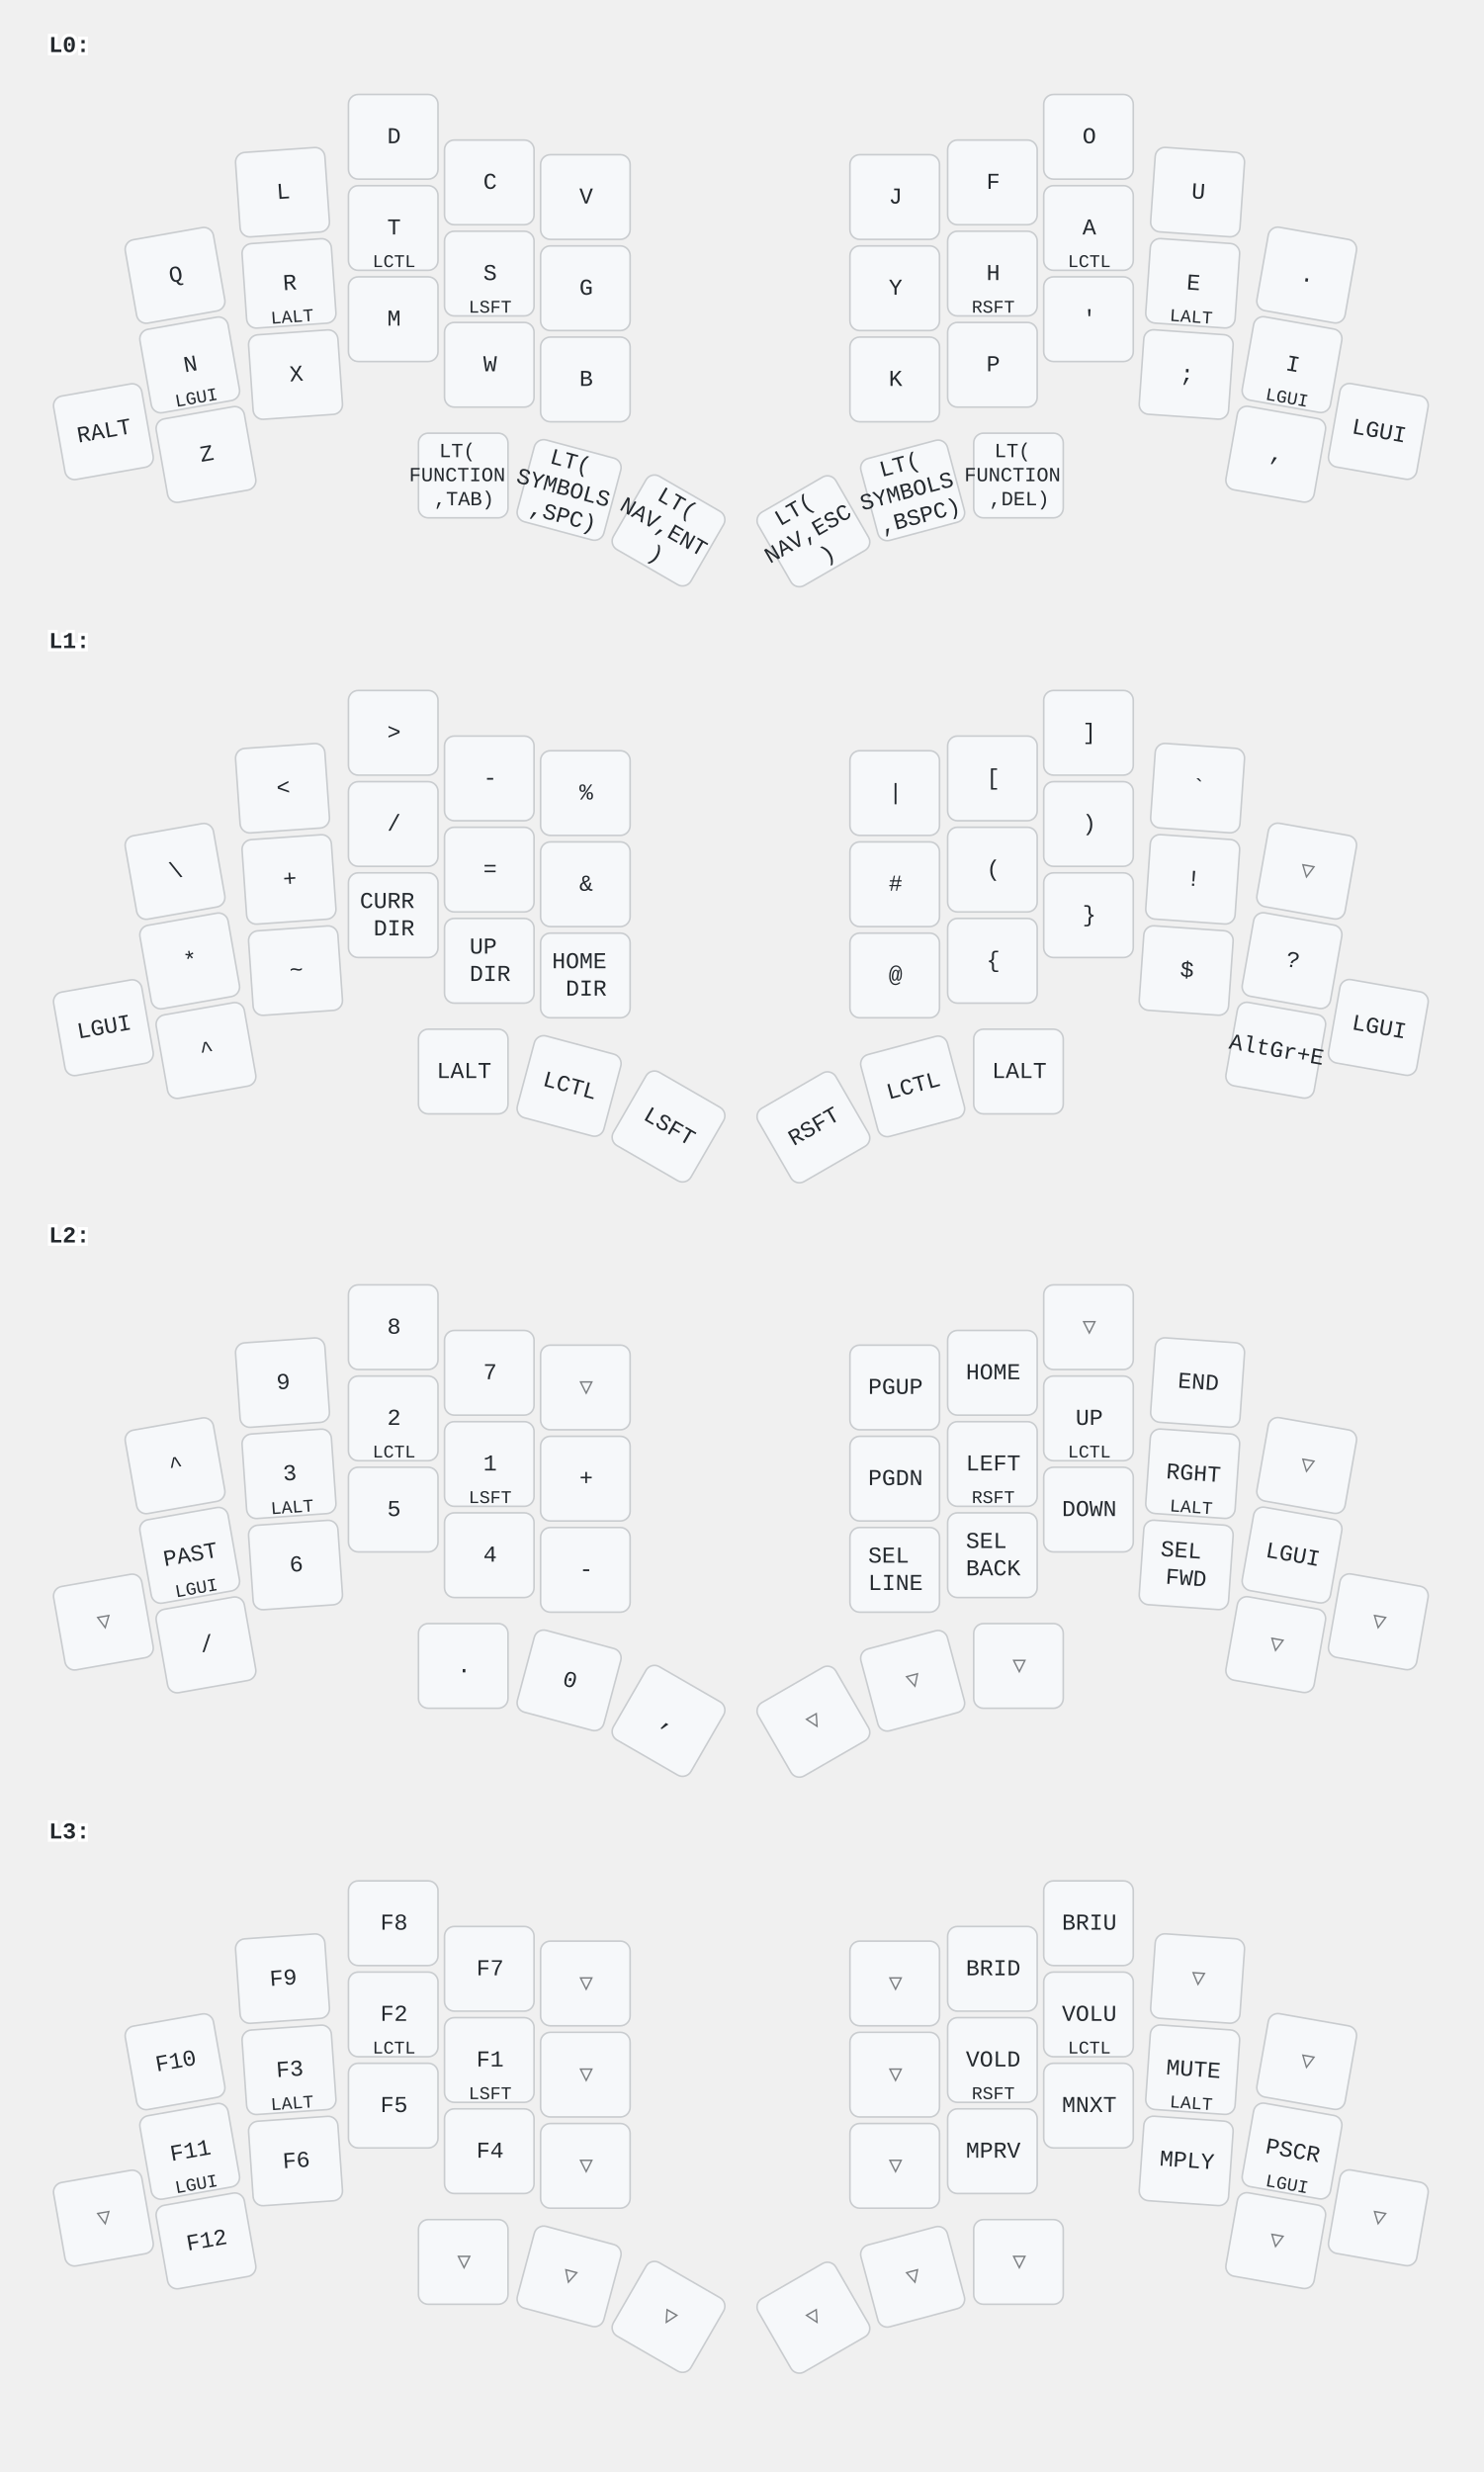
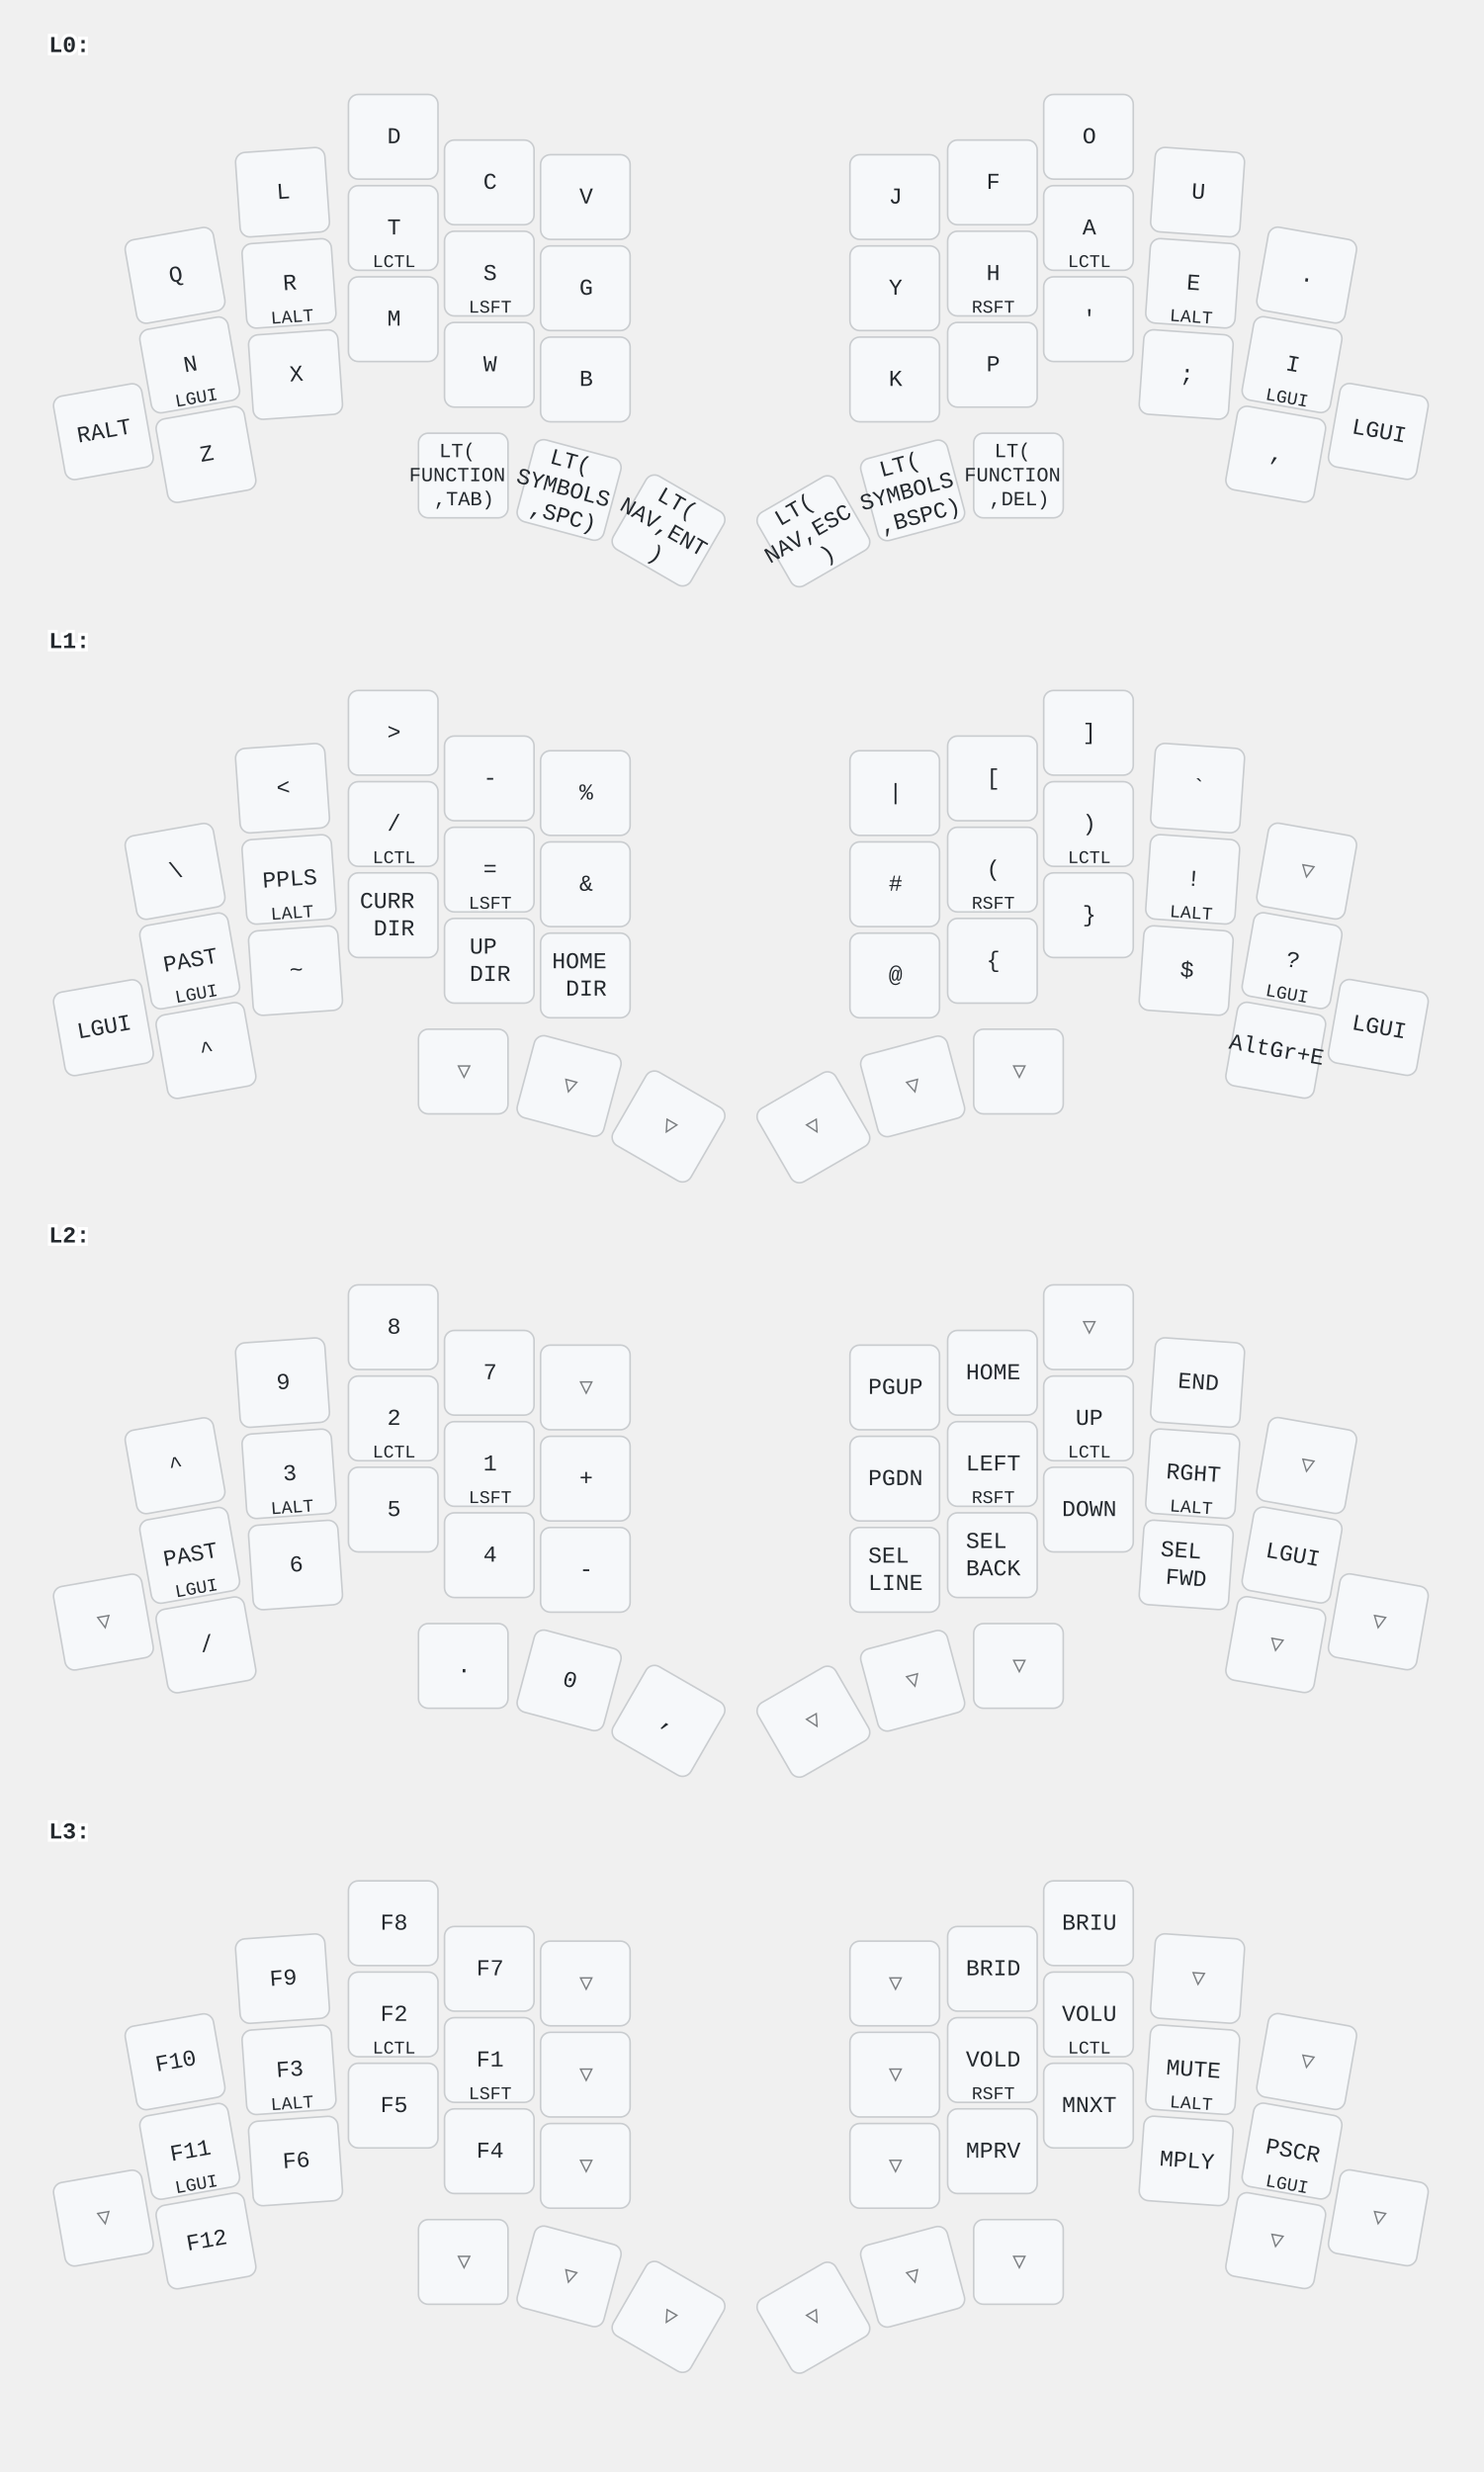
<svg xmlns="http://www.w3.org/2000/svg" width="911" height="1518" viewBox="0 0 911 1518" class="keymap">
  <style>/* inherit to force styles through use tags */
svg path {
    fill: inherit;
}

/* font and background color specifications */
svg.keymap {
    font-family: SFMono-Regular,Consolas,Liberation Mono,Menlo,monospace;
    font-size: 14px;
    font-kerning: normal;
    text-rendering: optimizeLegibility;
    fill: #24292e;
}

/* default key styling */
rect.key {
    fill: #f6f8fa;
}

rect.key, rect.combo {
    stroke: #c9cccf;
    stroke-width: 1;
}

/* default key side styling, only used is draw_key_sides is set */
rect.side {
    filter: brightness(90%);
}

/* color accent for combo boxes */
rect.combo, rect.combo-separate {
    fill: #cdf;
}

/* color accent for held keys */
rect.held, rect.combo.held {
    fill: #fdd;
}

/* color accent for ghost (optional) keys */
rect.ghost, rect.combo.ghost {
    stroke-dasharray: 4, 4;
    stroke-width: 2;
}

text {
    text-anchor: middle;
    dominant-baseline: middle;
}

/* styling for layer labels */
text.label {
    font-weight: bold;
    text-anchor: start;
    stroke: white;
    stroke-width: 4;
    paint-order: stroke;
}

/* styling for optional footer */
text.footer {
    text-anchor: end;
    dominant-baseline: auto;
    stroke: white;
    stroke-width: 4;
    paint-order: stroke;
}

/* styling for combo tap, and key non-tap label text */
text.combo, text.hold, text.shifted, text.left, text.right {
    font-size: 11px;
}

text.hold {
    text-anchor: middle;
    dominant-baseline: auto;
}

text.shifted {
    text-anchor: middle;
    dominant-baseline: hanging;
}

text.left {
    text-anchor: start;
}

text.right {
    text-anchor: end;
}

text.layer-activator {
    text-decoration: underline;
}

/* styling for hold/shifted label text in combo box */
text.combo.hold, text.combo.shifted, text.combo.left, text.combo.right {
    font-size: 8px;
}

/* lighter symbol for transparent keys */
text.trans {
    fill: #7b7e81;
}

/* styling for combo dendrons */
path.combo {
    stroke-width: 1;
    stroke: gray;
    fill: none;
}

/* Start Tabler Icons Cleanup */
/* cannot use height/width with glyphs */
.icon-tabler &gt; path {
    fill: inherit;
    stroke: inherit;
    stroke-width: 2;
}
/* hide tabler's default box */
.icon-tabler &gt; path[stroke="none"][fill="none"] {
    visibility: hidden;
}
/* End Tabler Icons Cleanup */
</style>
  <g transform="translate(30, 0)" class="layer-L0">
    <text x="0" y="28" class="label" id="L0">L0:</text>
    <g transform="translate(0, 56)">
      <g transform="translate(78, 113) rotate(-10.0)" class="key keypos-0">
        <rect rx="6" ry="6" x="-28" y="-26" width="55" height="52" class="key" />
        <text x="0" y="0" class="key tap">Q</text>
      </g>
      <g transform="translate(144, 62) rotate(-4.0)" class="key keypos-1">
        <rect rx="6" ry="6" x="-28" y="-26" width="55" height="52" class="key" />
        <text x="0" y="0" class="key tap">L</text>
      </g>
      <g transform="translate(212, 28)" class="key keypos-2">
        <rect rx="6" ry="6" x="-28" y="-26" width="55" height="52" class="key" />
        <text x="0" y="0" class="key tap">D</text>
      </g>
      <g transform="translate(271, 56)" class="key keypos-3">
        <rect rx="6" ry="6" x="-28" y="-26" width="55" height="52" class="key" />
        <text x="0" y="0" class="key tap">C</text>
      </g>
      <g transform="translate(330, 65)" class="key keypos-4">
        <rect rx="6" ry="6" x="-28" y="-26" width="55" height="52" class="key" />
        <text x="0" y="0" class="key tap">V</text>
      </g>
      <g transform="translate(520, 65)" class="key keypos-5">
        <rect rx="6" ry="6" x="-28" y="-26" width="55" height="52" class="key" />
        <text x="0" y="0" class="key tap">J</text>
      </g>
      <g transform="translate(580, 56)" class="key keypos-6">
        <rect rx="6" ry="6" x="-28" y="-26" width="55" height="52" class="key" />
        <text x="0" y="0" class="key tap">F</text>
      </g>
      <g transform="translate(639, 28)" class="key keypos-7">
        <rect rx="6" ry="6" x="-28" y="-26" width="55" height="52" class="key" />
        <text x="0" y="0" class="key tap">O</text>
      </g>
      <g transform="translate(706, 62) rotate(4.0)" class="key keypos-8">
        <rect rx="6" ry="6" x="-28" y="-26" width="55" height="52" class="key" />
        <text x="0" y="0" class="key tap">U</text>
      </g>
      <g transform="translate(773, 113) rotate(10.0)" class="key keypos-9">
        <rect rx="6" ry="6" x="-28" y="-26" width="55" height="52" class="key" />
        <text x="0" y="0" class="key tap">.</text>
      </g>
      <g transform="translate(87, 168) rotate(-10.0)" class="key keypos-10">
        <rect rx="6" ry="6" x="-28" y="-26" width="55" height="52" class="key" />
        <text x="0" y="0" class="key tap">N</text>
        <text x="0" y="24" class="key hold">LGUI</text>
      </g>
      <g transform="translate(148, 118) rotate(-4.0)" class="key keypos-11">
        <rect rx="6" ry="6" x="-28" y="-26" width="55" height="52" class="key" />
        <text x="0" y="0" class="key tap">R</text>
        <text x="0" y="24" class="key hold">LALT</text>
      </g>
      <g transform="translate(212, 84)" class="key keypos-12">
        <rect rx="6" ry="6" x="-28" y="-26" width="55" height="52" class="key" />
        <text x="0" y="0" class="key tap">T</text>
        <text x="0" y="24" class="key hold">LCTL</text>
      </g>
      <g transform="translate(271, 112)" class="key keypos-13">
        <rect rx="6" ry="6" x="-28" y="-26" width="55" height="52" class="key" />
        <text x="0" y="0" class="key tap">S</text>
        <text x="0" y="24" class="key hold">LSFT</text>
      </g>
      <g transform="translate(330, 121)" class="key keypos-14">
        <rect rx="6" ry="6" x="-28" y="-26" width="55" height="52" class="key" />
        <text x="0" y="0" class="key tap">G</text>
      </g>
      <g transform="translate(520, 121)" class="key keypos-15">
        <rect rx="6" ry="6" x="-28" y="-26" width="55" height="52" class="key" />
        <text x="0" y="0" class="key tap">Y</text>
      </g>
      <g transform="translate(580, 112)" class="key keypos-16">
        <rect rx="6" ry="6" x="-28" y="-26" width="55" height="52" class="key" />
        <text x="0" y="0" class="key tap">H</text>
        <text x="0" y="24" class="key hold">RSFT</text>
      </g>
      <g transform="translate(639, 84)" class="key keypos-17">
        <rect rx="6" ry="6" x="-28" y="-26" width="55" height="52" class="key" />
        <text x="0" y="0" class="key tap">A</text>
        <text x="0" y="24" class="key hold">LCTL</text>
      </g>
      <g transform="translate(703, 118) rotate(4.0)" class="key keypos-18">
        <rect rx="6" ry="6" x="-28" y="-26" width="55" height="52" class="key" />
        <text x="0" y="0" class="key tap">E</text>
        <text x="0" y="24" class="key hold">LALT</text>
      </g>
      <g transform="translate(764, 168) rotate(10.0)" class="key keypos-19">
        <rect rx="6" ry="6" x="-28" y="-26" width="55" height="52" class="key" />
        <text x="0" y="0" class="key tap">I</text>
        <text x="0" y="24" class="key hold">LGUI</text>
      </g>
      <g transform="translate(34, 209) rotate(-10.0)" class="key keypos-20">
        <rect rx="6" ry="6" x="-28" y="-26" width="55" height="52" class="key" />
        <text x="0" y="0" class="key tap">RALT</text>
      </g>
      <g transform="translate(97, 223) rotate(-10.0)" class="key keypos-21">
        <rect rx="6" ry="6" x="-28" y="-26" width="55" height="52" class="key" />
        <text x="0" y="0" class="key tap">Z</text>
      </g>
      <g transform="translate(152, 174) rotate(-4.0)" class="key keypos-22">
        <rect rx="6" ry="6" x="-28" y="-26" width="55" height="52" class="key" />
        <text x="0" y="0" class="key tap">X</text>
      </g>
      <g transform="translate(212, 140)" class="key keypos-23">
        <rect rx="6" ry="6" x="-28" y="-26" width="55" height="52" class="key" />
        <text x="0" y="0" class="key tap">M</text>
      </g>
      <g transform="translate(271, 168)" class="key keypos-24">
        <rect rx="6" ry="6" x="-28" y="-26" width="55" height="52" class="key" />
        <text x="0" y="0" class="key tap">W</text>
      </g>
      <g transform="translate(330, 177)" class="key keypos-25">
        <rect rx="6" ry="6" x="-28" y="-26" width="55" height="52" class="key" />
        <text x="0" y="0" class="key tap">B</text>
      </g>
      <g transform="translate(520, 177)" class="key keypos-26">
        <rect rx="6" ry="6" x="-28" y="-26" width="55" height="52" class="key" />
        <text x="0" y="0" class="key tap">K</text>
      </g>
      <g transform="translate(580, 168)" class="key keypos-27">
        <rect rx="6" ry="6" x="-28" y="-26" width="55" height="52" class="key" />
        <text x="0" y="0" class="key tap">P</text>
      </g>
      <g transform="translate(639, 140)" class="key keypos-28">
        <rect rx="6" ry="6" x="-28" y="-26" width="55" height="52" class="key" />
        <text x="0" y="0" class="key tap">'</text>
      </g>
      <g transform="translate(699, 174) rotate(4.0)" class="key keypos-29">
        <rect rx="6" ry="6" x="-28" y="-26" width="55" height="52" class="key" />
        <text x="0" y="0" class="key tap">;</text>
      </g>
      <g transform="translate(754, 223) rotate(10.0)" class="key keypos-30">
        <rect rx="6" ry="6" x="-28" y="-26" width="55" height="52" class="key" />
        <text x="0" y="0" class="key tap">,</text>
      </g>
      <g transform="translate(817, 209) rotate(10.0)" class="key keypos-31">
        <rect rx="6" ry="6" x="-28" y="-26" width="55" height="52" class="key" />
        <text x="0" y="0" class="key tap">LGUI</text>
      </g>
      <g transform="translate(255, 236)" class="key keypos-32">
        <rect rx="6" ry="6" x="-28" y="-26" width="55" height="52" class="key" />
        <text x="0" y="0" class="key tap">
          <tspan x="0" dy="-1.2em" style="font-size: 88%">LT(</tspan>
          <tspan x="0" dy="1.2em" style="font-size: 88%">FUNCTION</tspan>
          <tspan x="0" dy="1.2em" style="font-size: 88%">,TAB)</tspan>
        </text>
      </g>
      <g transform="translate(320, 245) rotate(15.0)" class="key keypos-33">
        <rect rx="6" ry="6" x="-28" y="-26" width="55" height="52" class="key" />
        <text x="0" y="0" class="key tap">
          <tspan x="0" dy="-1.2em">LT(</tspan>
          <tspan x="0" dy="1.2em">SYMBOLS</tspan>
          <tspan x="0" dy="1.2em">,SPC)</tspan>
        </text>
      </g>
      <g transform="translate(381, 270) rotate(30.0)" class="key keypos-34">
        <rect rx="6" ry="6" x="-28" y="-26" width="55" height="52" class="key" />
        <text x="0" y="0" class="key tap">
          <tspan x="0" dy="-1.2em">LT(</tspan>
          <tspan x="0" dy="1.2em">NAV,ENT</tspan>
          <tspan x="0" dy="1.2em">)</tspan>
        </text>
      </g>
      <g transform="translate(470, 270) rotate(-30.0)" class="key keypos-35">
        <rect rx="6" ry="6" x="-28" y="-26" width="55" height="52" class="key" />
        <text x="0" y="0" class="key tap">
          <tspan x="0" dy="-1.2em">LT(</tspan>
          <tspan x="0" dy="1.2em">NAV,ESC</tspan>
          <tspan x="0" dy="1.2em">)</tspan>
        </text>
      </g>
      <g transform="translate(531, 245) rotate(-15.0)" class="key keypos-36">
        <rect rx="6" ry="6" x="-28" y="-26" width="55" height="52" class="key" />
        <text x="0" y="0" class="key tap">
          <tspan x="0" dy="-1.2em">LT(</tspan>
          <tspan x="0" dy="1.2em">SYMBOLS</tspan>
          <tspan x="0" dy="1.2em">,BSPC)</tspan>
        </text>
      </g>
      <g transform="translate(596, 236)" class="key keypos-37">
        <rect rx="6" ry="6" x="-28" y="-26" width="55" height="52" class="key" />
        <text x="0" y="0" class="key tap">
          <tspan x="0" dy="-1.2em" style="font-size: 88%">LT(</tspan>
          <tspan x="0" dy="1.2em" style="font-size: 88%">FUNCTION</tspan>
          <tspan x="0" dy="1.2em" style="font-size: 88%">,DEL)</tspan>
        </text>
      </g>
    </g>
  </g>
  <g transform="translate(30, 366)" class="layer-L1">
    <text x="0" y="28" class="label" id="L1">L1:</text>
    <g transform="translate(0, 56)">
      <g transform="translate(78, 113) rotate(-10.0)" class="key keypos-0">
        <rect rx="6" ry="6" x="-28" y="-26" width="55" height="52" class="key" />
        <text x="0" y="0" class="key tap">\</text>
      </g>
      <g transform="translate(144, 62) rotate(-4.0)" class="key keypos-1">
        <rect rx="6" ry="6" x="-28" y="-26" width="55" height="52" class="key" />
        <text x="0" y="0" class="key tap">&lt;</text>
      </g>
      <g transform="translate(212, 28)" class="key keypos-2">
        <rect rx="6" ry="6" x="-28" y="-26" width="55" height="52" class="key" />
        <text x="0" y="0" class="key tap">&gt;</text>
      </g>
      <g transform="translate(271, 56)" class="key keypos-3">
        <rect rx="6" ry="6" x="-28" y="-26" width="55" height="52" class="key" />
        <text x="0" y="0" class="key tap">-</text>
      </g>
      <g transform="translate(330, 65)" class="key keypos-4">
        <rect rx="6" ry="6" x="-28" y="-26" width="55" height="52" class="key" />
        <text x="0" y="0" class="key tap">%</text>
      </g>
      <g transform="translate(520, 65)" class="key keypos-5">
        <rect rx="6" ry="6" x="-28" y="-26" width="55" height="52" class="key" />
        <text x="0" y="0" class="key tap">|</text>
      </g>
      <g transform="translate(580, 56)" class="key keypos-6">
        <rect rx="6" ry="6" x="-28" y="-26" width="55" height="52" class="key" />
        <text x="0" y="0" class="key tap">[</text>
      </g>
      <g transform="translate(639, 28)" class="key keypos-7">
        <rect rx="6" ry="6" x="-28" y="-26" width="55" height="52" class="key" />
        <text x="0" y="0" class="key tap">]</text>
      </g>
      <g transform="translate(706, 62) rotate(4.0)" class="key keypos-8">
        <rect rx="6" ry="6" x="-28" y="-26" width="55" height="52" class="key" />
        <text x="0" y="0" class="key tap">`</text>
      </g>
      <g transform="translate(773, 113) rotate(10.0)" class="key trans keypos-9">
        <rect rx="6" ry="6" x="-28" y="-26" width="55" height="52" class="key trans" />
        <text x="0" y="0" class="key trans tap">▽</text>
      </g>
      <g transform="translate(87, 168) rotate(-10.0)" class="key keypos-10">
        <rect rx="6" ry="6" x="-28" y="-26" width="55" height="52" class="key" />
-         <text x="0" y="0" class="key tap">*</text>
+         <text x="0" y="0" class="key tap">PAST</text>
+         <text x="0" y="24" class="key hold">LGUI</text>
      </g>
      <g transform="translate(148, 118) rotate(-4.0)" class="key keypos-11">
        <rect rx="6" ry="6" x="-28" y="-26" width="55" height="52" class="key" />
-         <text x="0" y="0" class="key tap">+</text>
+         <text x="0" y="0" class="key tap">PPLS</text>
+         <text x="0" y="24" class="key hold">LALT</text>
      </g>
      <g transform="translate(212, 84)" class="key keypos-12">
        <rect rx="6" ry="6" x="-28" y="-26" width="55" height="52" class="key" />
        <text x="0" y="0" class="key tap">/</text>
+         <text x="0" y="24" class="key hold">LCTL</text>
      </g>
      <g transform="translate(271, 112)" class="key keypos-13">
        <rect rx="6" ry="6" x="-28" y="-26" width="55" height="52" class="key" />
        <text x="0" y="0" class="key tap">=</text>
+         <text x="0" y="24" class="key hold">LSFT</text>
      </g>
      <g transform="translate(330, 121)" class="key keypos-14">
        <rect rx="6" ry="6" x="-28" y="-26" width="55" height="52" class="key" />
        <text x="0" y="0" class="key tap">&amp;</text>
      </g>
      <g transform="translate(520, 121)" class="key keypos-15">
        <rect rx="6" ry="6" x="-28" y="-26" width="55" height="52" class="key" />
        <text x="0" y="0" class="key tap">#</text>
      </g>
      <g transform="translate(580, 112)" class="key keypos-16">
        <rect rx="6" ry="6" x="-28" y="-26" width="55" height="52" class="key" />
        <text x="0" y="0" class="key tap">(</text>
+         <text x="0" y="24" class="key hold">RSFT</text>
      </g>
      <g transform="translate(639, 84)" class="key keypos-17">
        <rect rx="6" ry="6" x="-28" y="-26" width="55" height="52" class="key" />
        <text x="0" y="0" class="key tap">)</text>
+         <text x="0" y="24" class="key hold">LCTL</text>
      </g>
      <g transform="translate(703, 118) rotate(4.0)" class="key keypos-18">
        <rect rx="6" ry="6" x="-28" y="-26" width="55" height="52" class="key" />
        <text x="0" y="0" class="key tap">!</text>
+         <text x="0" y="24" class="key hold">LALT</text>
      </g>
      <g transform="translate(764, 168) rotate(10.0)" class="key keypos-19">
        <rect rx="6" ry="6" x="-28" y="-26" width="55" height="52" class="key" />
        <text x="0" y="0" class="key tap">?</text>
+         <text x="0" y="24" class="key hold">LGUI</text>
      </g>
      <g transform="translate(34, 209) rotate(-10.0)" class="key keypos-20">
        <rect rx="6" ry="6" x="-28" y="-26" width="55" height="52" class="key" />
        <text x="0" y="0" class="key tap">LGUI</text>
      </g>
      <g transform="translate(97, 223) rotate(-10.0)" class="key keypos-21">
        <rect rx="6" ry="6" x="-28" y="-26" width="55" height="52" class="key" />
        <text x="0" y="0" class="key tap">^</text>
      </g>
      <g transform="translate(152, 174) rotate(-4.0)" class="key keypos-22">
        <rect rx="6" ry="6" x="-28" y="-26" width="55" height="52" class="key" />
        <text x="0" y="0" class="key tap">~</text>
      </g>
      <g transform="translate(212, 140)" class="key keypos-23">
        <rect rx="6" ry="6" x="-28" y="-26" width="55" height="52" class="key" />
        <text x="0" y="0" class="key tap">
          <tspan x="0" dy="-0.6em">CURR</tspan>
          <tspan x="0" dy="1.2em">DIR</tspan>
        </text>
      </g>
      <g transform="translate(271, 168)" class="key keypos-24">
        <rect rx="6" ry="6" x="-28" y="-26" width="55" height="52" class="key" />
        <text x="0" y="0" class="key tap">
          <tspan x="0" dy="-0.6em">UP</tspan>
          <tspan x="0" dy="1.2em">DIR</tspan>
        </text>
      </g>
      <g transform="translate(330, 177)" class="key keypos-25">
        <rect rx="6" ry="6" x="-28" y="-26" width="55" height="52" class="key" />
        <text x="0" y="0" class="key tap">
          <tspan x="0" dy="-0.6em">HOME</tspan>
          <tspan x="0" dy="1.2em">DIR</tspan>
        </text>
      </g>
      <g transform="translate(520, 177)" class="key keypos-26">
        <rect rx="6" ry="6" x="-28" y="-26" width="55" height="52" class="key" />
        <text x="0" y="0" class="key tap">@</text>
      </g>
      <g transform="translate(580, 168)" class="key keypos-27">
        <rect rx="6" ry="6" x="-28" y="-26" width="55" height="52" class="key" />
        <text x="0" y="0" class="key tap">{</text>
      </g>
      <g transform="translate(639, 140)" class="key keypos-28">
        <rect rx="6" ry="6" x="-28" y="-26" width="55" height="52" class="key" />
        <text x="0" y="0" class="key tap">}</text>
      </g>
      <g transform="translate(699, 174) rotate(4.0)" class="key keypos-29">
        <rect rx="6" ry="6" x="-28" y="-26" width="55" height="52" class="key" />
        <text x="0" y="0" class="key tap">$</text>
      </g>
      <g transform="translate(754, 223) rotate(10.0)" class="key keypos-30">
        <rect rx="6" ry="6" x="-28" y="-26" width="55" height="52" class="key" />
        <text x="0" y="0" class="key tap">AltGr+E</text>
      </g>
      <g transform="translate(817, 209) rotate(10.0)" class="key keypos-31">
        <rect rx="6" ry="6" x="-28" y="-26" width="55" height="52" class="key" />
        <text x="0" y="0" class="key tap">LGUI</text>
      </g>
-       <g transform="translate(255, 236)" class="key keypos-32">
-         <rect rx="6" ry="6" x="-28" y="-26" width="55" height="52" class="key" />
-         <text x="0" y="0" class="key tap">LALT</text>
-       </g>
-       <g transform="translate(320, 245) rotate(15.0)" class="key keypos-33">
-         <rect rx="6" ry="6" x="-28" y="-26" width="55" height="52" class="key" />
-         <text x="0" y="0" class="key tap">LCTL</text>
-       </g>
-       <g transform="translate(381, 270) rotate(30.0)" class="key keypos-34">
-         <rect rx="6" ry="6" x="-28" y="-26" width="55" height="52" class="key" />
-         <text x="0" y="0" class="key tap">LSFT</text>
-       </g>
-       <g transform="translate(470, 270) rotate(-30.0)" class="key keypos-35">
-         <rect rx="6" ry="6" x="-28" y="-26" width="55" height="52" class="key" />
-         <text x="0" y="0" class="key tap">RSFT</text>
-       </g>
-       <g transform="translate(531, 245) rotate(-15.0)" class="key keypos-36">
-         <rect rx="6" ry="6" x="-28" y="-26" width="55" height="52" class="key" />
-         <text x="0" y="0" class="key tap">LCTL</text>
-       </g>
-       <g transform="translate(596, 236)" class="key keypos-37">
-         <rect rx="6" ry="6" x="-28" y="-26" width="55" height="52" class="key" />
-         <text x="0" y="0" class="key tap">LALT</text>
+       <g transform="translate(255, 236)" class="key trans keypos-32">
+         <rect rx="6" ry="6" x="-28" y="-26" width="55" height="52" class="key trans" />
+         <text x="0" y="0" class="key trans tap">▽</text>
+       </g>
+       <g transform="translate(320, 245) rotate(15.0)" class="key trans keypos-33">
+         <rect rx="6" ry="6" x="-28" y="-26" width="55" height="52" class="key trans" />
+         <text x="0" y="0" class="key trans tap">▽</text>
+       </g>
+       <g transform="translate(381, 270) rotate(30.0)" class="key trans keypos-34">
+         <rect rx="6" ry="6" x="-28" y="-26" width="55" height="52" class="key trans" />
+         <text x="0" y="0" class="key trans tap">▽</text>
+       </g>
+       <g transform="translate(470, 270) rotate(-30.0)" class="key trans keypos-35">
+         <rect rx="6" ry="6" x="-28" y="-26" width="55" height="52" class="key trans" />
+         <text x="0" y="0" class="key trans tap">▽</text>
+       </g>
+       <g transform="translate(531, 245) rotate(-15.0)" class="key trans keypos-36">
+         <rect rx="6" ry="6" x="-28" y="-26" width="55" height="52" class="key trans" />
+         <text x="0" y="0" class="key trans tap">▽</text>
+       </g>
+       <g transform="translate(596, 236)" class="key trans keypos-37">
+         <rect rx="6" ry="6" x="-28" y="-26" width="55" height="52" class="key trans" />
+         <text x="0" y="0" class="key trans tap">▽</text>
      </g>
    </g>
  </g>
  <g transform="translate(30, 731)" class="layer-L2">
    <text x="0" y="28" class="label" id="L2">L2:</text>
    <g transform="translate(0, 56)">
      <g transform="translate(78, 113) rotate(-10.0)" class="key keypos-0">
        <rect rx="6" ry="6" x="-28" y="-26" width="55" height="52" class="key" />
        <text x="0" y="0" class="key tap">^</text>
      </g>
      <g transform="translate(144, 62) rotate(-4.0)" class="key keypos-1">
        <rect rx="6" ry="6" x="-28" y="-26" width="55" height="52" class="key" />
        <text x="0" y="0" class="key tap">9</text>
      </g>
      <g transform="translate(212, 28)" class="key keypos-2">
        <rect rx="6" ry="6" x="-28" y="-26" width="55" height="52" class="key" />
        <text x="0" y="0" class="key tap">8</text>
      </g>
      <g transform="translate(271, 56)" class="key keypos-3">
        <rect rx="6" ry="6" x="-28" y="-26" width="55" height="52" class="key" />
        <text x="0" y="0" class="key tap">7</text>
      </g>
      <g transform="translate(330, 65)" class="key trans keypos-4">
        <rect rx="6" ry="6" x="-28" y="-26" width="55" height="52" class="key trans" />
        <text x="0" y="0" class="key trans tap">▽</text>
      </g>
      <g transform="translate(520, 65)" class="key keypos-5">
        <rect rx="6" ry="6" x="-28" y="-26" width="55" height="52" class="key" />
        <text x="0" y="0" class="key tap">PGUP</text>
      </g>
      <g transform="translate(580, 56)" class="key keypos-6">
        <rect rx="6" ry="6" x="-28" y="-26" width="55" height="52" class="key" />
        <text x="0" y="0" class="key tap">HOME</text>
      </g>
      <g transform="translate(639, 28)" class="key trans keypos-7">
        <rect rx="6" ry="6" x="-28" y="-26" width="55" height="52" class="key trans" />
        <text x="0" y="0" class="key trans tap">▽</text>
      </g>
      <g transform="translate(706, 62) rotate(4.0)" class="key keypos-8">
        <rect rx="6" ry="6" x="-28" y="-26" width="55" height="52" class="key" />
        <text x="0" y="0" class="key tap">END</text>
      </g>
      <g transform="translate(773, 113) rotate(10.0)" class="key trans keypos-9">
        <rect rx="6" ry="6" x="-28" y="-26" width="55" height="52" class="key trans" />
        <text x="0" y="0" class="key trans tap">▽</text>
      </g>
      <g transform="translate(87, 168) rotate(-10.0)" class="key keypos-10">
        <rect rx="6" ry="6" x="-28" y="-26" width="55" height="52" class="key" />
        <text x="0" y="0" class="key tap">PAST</text>
        <text x="0" y="24" class="key hold">LGUI</text>
      </g>
      <g transform="translate(148, 118) rotate(-4.0)" class="key keypos-11">
        <rect rx="6" ry="6" x="-28" y="-26" width="55" height="52" class="key" />
        <text x="0" y="0" class="key tap">3</text>
        <text x="0" y="24" class="key hold">LALT</text>
      </g>
      <g transform="translate(212, 84)" class="key keypos-12">
        <rect rx="6" ry="6" x="-28" y="-26" width="55" height="52" class="key" />
        <text x="0" y="0" class="key tap">2</text>
        <text x="0" y="24" class="key hold">LCTL</text>
      </g>
      <g transform="translate(271, 112)" class="key keypos-13">
        <rect rx="6" ry="6" x="-28" y="-26" width="55" height="52" class="key" />
        <text x="0" y="0" class="key tap">1</text>
        <text x="0" y="24" class="key hold">LSFT</text>
      </g>
      <g transform="translate(330, 121)" class="key keypos-14">
        <rect rx="6" ry="6" x="-28" y="-26" width="55" height="52" class="key" />
        <text x="0" y="0" class="key tap">+</text>
      </g>
      <g transform="translate(520, 121)" class="key keypos-15">
        <rect rx="6" ry="6" x="-28" y="-26" width="55" height="52" class="key" />
        <text x="0" y="0" class="key tap">PGDN</text>
      </g>
      <g transform="translate(580, 112)" class="key keypos-16">
        <rect rx="6" ry="6" x="-28" y="-26" width="55" height="52" class="key" />
        <text x="0" y="0" class="key tap">LEFT</text>
        <text x="0" y="24" class="key hold">RSFT</text>
      </g>
      <g transform="translate(639, 84)" class="key keypos-17">
        <rect rx="6" ry="6" x="-28" y="-26" width="55" height="52" class="key" />
        <text x="0" y="0" class="key tap">UP</text>
        <text x="0" y="24" class="key hold">LCTL</text>
      </g>
      <g transform="translate(703, 118) rotate(4.0)" class="key keypos-18">
        <rect rx="6" ry="6" x="-28" y="-26" width="55" height="52" class="key" />
        <text x="0" y="0" class="key tap">RGHT</text>
        <text x="0" y="24" class="key hold">LALT</text>
      </g>
      <g transform="translate(764, 168) rotate(10.0)" class="key keypos-19">
        <rect rx="6" ry="6" x="-28" y="-26" width="55" height="52" class="key" />
        <text x="0" y="0" class="key tap">LGUI</text>
      </g>
      <g transform="translate(34, 209) rotate(-10.0)" class="key trans keypos-20">
        <rect rx="6" ry="6" x="-28" y="-26" width="55" height="52" class="key trans" />
        <text x="0" y="0" class="key trans tap">▽</text>
      </g>
      <g transform="translate(97, 223) rotate(-10.0)" class="key keypos-21">
        <rect rx="6" ry="6" x="-28" y="-26" width="55" height="52" class="key" />
        <text x="0" y="0" class="key tap">/</text>
      </g>
      <g transform="translate(152, 174) rotate(-4.0)" class="key keypos-22">
        <rect rx="6" ry="6" x="-28" y="-26" width="55" height="52" class="key" />
        <text x="0" y="0" class="key tap">6</text>
      </g>
      <g transform="translate(212, 140)" class="key keypos-23">
        <rect rx="6" ry="6" x="-28" y="-26" width="55" height="52" class="key" />
        <text x="0" y="0" class="key tap">5</text>
      </g>
      <g transform="translate(271, 168)" class="key keypos-24">
        <rect rx="6" ry="6" x="-28" y="-26" width="55" height="52" class="key" />
        <text x="0" y="0" class="key tap">4</text>
      </g>
      <g transform="translate(330, 177)" class="key keypos-25">
        <rect rx="6" ry="6" x="-28" y="-26" width="55" height="52" class="key" />
        <text x="0" y="0" class="key tap">-</text>
      </g>
      <g transform="translate(520, 177)" class="key keypos-26">
        <rect rx="6" ry="6" x="-28" y="-26" width="55" height="52" class="key" />
        <text x="0" y="0" class="key tap">
          <tspan x="0" dy="-0.6em">SEL</tspan>
          <tspan x="0" dy="1.2em">LINE</tspan>
        </text>
      </g>
      <g transform="translate(580, 168)" class="key keypos-27">
        <rect rx="6" ry="6" x="-28" y="-26" width="55" height="52" class="key" />
        <text x="0" y="0" class="key tap">
          <tspan x="0" dy="-0.6em">SEL</tspan>
          <tspan x="0" dy="1.2em">BACK</tspan>
        </text>
      </g>
      <g transform="translate(639, 140)" class="key keypos-28">
        <rect rx="6" ry="6" x="-28" y="-26" width="55" height="52" class="key" />
        <text x="0" y="0" class="key tap">DOWN</text>
      </g>
      <g transform="translate(699, 174) rotate(4.0)" class="key keypos-29">
        <rect rx="6" ry="6" x="-28" y="-26" width="55" height="52" class="key" />
        <text x="0" y="0" class="key tap">
          <tspan x="0" dy="-0.6em">SEL</tspan>
          <tspan x="0" dy="1.2em">FWD</tspan>
        </text>
      </g>
      <g transform="translate(754, 223) rotate(10.0)" class="key trans keypos-30">
        <rect rx="6" ry="6" x="-28" y="-26" width="55" height="52" class="key trans" />
        <text x="0" y="0" class="key trans tap">▽</text>
      </g>
      <g transform="translate(817, 209) rotate(10.0)" class="key trans keypos-31">
        <rect rx="6" ry="6" x="-28" y="-26" width="55" height="52" class="key trans" />
        <text x="0" y="0" class="key trans tap">▽</text>
      </g>
      <g transform="translate(255, 236)" class="key keypos-32">
        <rect rx="6" ry="6" x="-28" y="-26" width="55" height="52" class="key" />
        <text x="0" y="0" class="key tap">.</text>
      </g>
      <g transform="translate(320, 245) rotate(15.0)" class="key keypos-33">
        <rect rx="6" ry="6" x="-28" y="-26" width="55" height="52" class="key" />
        <text x="0" y="0" class="key tap">0</text>
      </g>
      <g transform="translate(381, 270) rotate(30.0)" class="key keypos-34">
        <rect rx="6" ry="6" x="-28" y="-26" width="55" height="52" class="key" />
        <text x="0" y="0" class="key tap">,</text>
      </g>
      <g transform="translate(470, 270) rotate(-30.0)" class="key trans keypos-35">
        <rect rx="6" ry="6" x="-28" y="-26" width="55" height="52" class="key trans" />
        <text x="0" y="0" class="key trans tap">▽</text>
      </g>
      <g transform="translate(531, 245) rotate(-15.0)" class="key trans keypos-36">
        <rect rx="6" ry="6" x="-28" y="-26" width="55" height="52" class="key trans" />
        <text x="0" y="0" class="key trans tap">▽</text>
      </g>
      <g transform="translate(596, 236)" class="key trans keypos-37">
        <rect rx="6" ry="6" x="-28" y="-26" width="55" height="52" class="key trans" />
        <text x="0" y="0" class="key trans tap">▽</text>
      </g>
    </g>
  </g>
  <g transform="translate(30, 1097)" class="layer-L3">
    <text x="0" y="28" class="label" id="L3">L3:</text>
    <g transform="translate(0, 56)">
      <g transform="translate(78, 113) rotate(-10.0)" class="key keypos-0">
        <rect rx="6" ry="6" x="-28" y="-26" width="55" height="52" class="key" />
        <text x="0" y="0" class="key tap">F10</text>
      </g>
      <g transform="translate(144, 62) rotate(-4.0)" class="key keypos-1">
        <rect rx="6" ry="6" x="-28" y="-26" width="55" height="52" class="key" />
        <text x="0" y="0" class="key tap">F9</text>
      </g>
      <g transform="translate(212, 28)" class="key keypos-2">
        <rect rx="6" ry="6" x="-28" y="-26" width="55" height="52" class="key" />
        <text x="0" y="0" class="key tap">F8</text>
      </g>
      <g transform="translate(271, 56)" class="key keypos-3">
        <rect rx="6" ry="6" x="-28" y="-26" width="55" height="52" class="key" />
        <text x="0" y="0" class="key tap">F7</text>
      </g>
      <g transform="translate(330, 65)" class="key trans keypos-4">
        <rect rx="6" ry="6" x="-28" y="-26" width="55" height="52" class="key trans" />
        <text x="0" y="0" class="key trans tap">▽</text>
      </g>
      <g transform="translate(520, 65)" class="key trans keypos-5">
        <rect rx="6" ry="6" x="-28" y="-26" width="55" height="52" class="key trans" />
        <text x="0" y="0" class="key trans tap">▽</text>
      </g>
      <g transform="translate(580, 56)" class="key keypos-6">
        <rect rx="6" ry="6" x="-28" y="-26" width="55" height="52" class="key" />
        <text x="0" y="0" class="key tap">BRID</text>
      </g>
      <g transform="translate(639, 28)" class="key keypos-7">
        <rect rx="6" ry="6" x="-28" y="-26" width="55" height="52" class="key" />
        <text x="0" y="0" class="key tap">BRIU</text>
      </g>
      <g transform="translate(706, 62) rotate(4.0)" class="key trans keypos-8">
        <rect rx="6" ry="6" x="-28" y="-26" width="55" height="52" class="key trans" />
        <text x="0" y="0" class="key trans tap">▽</text>
      </g>
      <g transform="translate(773, 113) rotate(10.0)" class="key trans keypos-9">
        <rect rx="6" ry="6" x="-28" y="-26" width="55" height="52" class="key trans" />
        <text x="0" y="0" class="key trans tap">▽</text>
      </g>
      <g transform="translate(87, 168) rotate(-10.0)" class="key keypos-10">
        <rect rx="6" ry="6" x="-28" y="-26" width="55" height="52" class="key" />
        <text x="0" y="0" class="key tap">F11</text>
        <text x="0" y="24" class="key hold">LGUI</text>
      </g>
      <g transform="translate(148, 118) rotate(-4.0)" class="key keypos-11">
        <rect rx="6" ry="6" x="-28" y="-26" width="55" height="52" class="key" />
        <text x="0" y="0" class="key tap">F3</text>
        <text x="0" y="24" class="key hold">LALT</text>
      </g>
      <g transform="translate(212, 84)" class="key keypos-12">
        <rect rx="6" ry="6" x="-28" y="-26" width="55" height="52" class="key" />
        <text x="0" y="0" class="key tap">F2</text>
        <text x="0" y="24" class="key hold">LCTL</text>
      </g>
      <g transform="translate(271, 112)" class="key keypos-13">
        <rect rx="6" ry="6" x="-28" y="-26" width="55" height="52" class="key" />
        <text x="0" y="0" class="key tap">F1</text>
        <text x="0" y="24" class="key hold">LSFT</text>
      </g>
      <g transform="translate(330, 121)" class="key trans keypos-14">
        <rect rx="6" ry="6" x="-28" y="-26" width="55" height="52" class="key trans" />
        <text x="0" y="0" class="key trans tap">▽</text>
      </g>
      <g transform="translate(520, 121)" class="key trans keypos-15">
        <rect rx="6" ry="6" x="-28" y="-26" width="55" height="52" class="key trans" />
        <text x="0" y="0" class="key trans tap">▽</text>
      </g>
      <g transform="translate(580, 112)" class="key keypos-16">
        <rect rx="6" ry="6" x="-28" y="-26" width="55" height="52" class="key" />
        <text x="0" y="0" class="key tap">VOLD</text>
        <text x="0" y="24" class="key hold">RSFT</text>
      </g>
      <g transform="translate(639, 84)" class="key keypos-17">
        <rect rx="6" ry="6" x="-28" y="-26" width="55" height="52" class="key" />
        <text x="0" y="0" class="key tap">VOLU</text>
        <text x="0" y="24" class="key hold">LCTL</text>
      </g>
      <g transform="translate(703, 118) rotate(4.0)" class="key keypos-18">
        <rect rx="6" ry="6" x="-28" y="-26" width="55" height="52" class="key" />
        <text x="0" y="0" class="key tap">MUTE</text>
        <text x="0" y="24" class="key hold">LALT</text>
      </g>
      <g transform="translate(764, 168) rotate(10.0)" class="key keypos-19">
        <rect rx="6" ry="6" x="-28" y="-26" width="55" height="52" class="key" />
        <text x="0" y="0" class="key tap">PSCR</text>
        <text x="0" y="24" class="key hold">LGUI</text>
      </g>
      <g transform="translate(34, 209) rotate(-10.0)" class="key trans keypos-20">
        <rect rx="6" ry="6" x="-28" y="-26" width="55" height="52" class="key trans" />
        <text x="0" y="0" class="key trans tap">▽</text>
      </g>
      <g transform="translate(97, 223) rotate(-10.0)" class="key keypos-21">
        <rect rx="6" ry="6" x="-28" y="-26" width="55" height="52" class="key" />
        <text x="0" y="0" class="key tap">F12</text>
      </g>
      <g transform="translate(152, 174) rotate(-4.0)" class="key keypos-22">
        <rect rx="6" ry="6" x="-28" y="-26" width="55" height="52" class="key" />
        <text x="0" y="0" class="key tap">F6</text>
      </g>
      <g transform="translate(212, 140)" class="key keypos-23">
        <rect rx="6" ry="6" x="-28" y="-26" width="55" height="52" class="key" />
        <text x="0" y="0" class="key tap">F5</text>
      </g>
      <g transform="translate(271, 168)" class="key keypos-24">
        <rect rx="6" ry="6" x="-28" y="-26" width="55" height="52" class="key" />
        <text x="0" y="0" class="key tap">F4</text>
      </g>
      <g transform="translate(330, 177)" class="key trans keypos-25">
        <rect rx="6" ry="6" x="-28" y="-26" width="55" height="52" class="key trans" />
        <text x="0" y="0" class="key trans tap">▽</text>
      </g>
      <g transform="translate(520, 177)" class="key trans keypos-26">
        <rect rx="6" ry="6" x="-28" y="-26" width="55" height="52" class="key trans" />
        <text x="0" y="0" class="key trans tap">▽</text>
      </g>
      <g transform="translate(580, 168)" class="key keypos-27">
        <rect rx="6" ry="6" x="-28" y="-26" width="55" height="52" class="key" />
        <text x="0" y="0" class="key tap">MPRV</text>
      </g>
      <g transform="translate(639, 140)" class="key keypos-28">
        <rect rx="6" ry="6" x="-28" y="-26" width="55" height="52" class="key" />
        <text x="0" y="0" class="key tap">MNXT</text>
      </g>
      <g transform="translate(699, 174) rotate(4.0)" class="key keypos-29">
        <rect rx="6" ry="6" x="-28" y="-26" width="55" height="52" class="key" />
        <text x="0" y="0" class="key tap">MPLY</text>
      </g>
      <g transform="translate(754, 223) rotate(10.0)" class="key trans keypos-30">
        <rect rx="6" ry="6" x="-28" y="-26" width="55" height="52" class="key trans" />
        <text x="0" y="0" class="key trans tap">▽</text>
      </g>
      <g transform="translate(817, 209) rotate(10.0)" class="key trans keypos-31">
        <rect rx="6" ry="6" x="-28" y="-26" width="55" height="52" class="key trans" />
        <text x="0" y="0" class="key trans tap">▽</text>
      </g>
      <g transform="translate(255, 236)" class="key trans keypos-32">
        <rect rx="6" ry="6" x="-28" y="-26" width="55" height="52" class="key trans" />
        <text x="0" y="0" class="key trans tap">▽</text>
      </g>
      <g transform="translate(320, 245) rotate(15.0)" class="key trans keypos-33">
        <rect rx="6" ry="6" x="-28" y="-26" width="55" height="52" class="key trans" />
        <text x="0" y="0" class="key trans tap">▽</text>
      </g>
      <g transform="translate(381, 270) rotate(30.0)" class="key trans keypos-34">
        <rect rx="6" ry="6" x="-28" y="-26" width="55" height="52" class="key trans" />
        <text x="0" y="0" class="key trans tap">▽</text>
      </g>
      <g transform="translate(470, 270) rotate(-30.0)" class="key trans keypos-35">
        <rect rx="6" ry="6" x="-28" y="-26" width="55" height="52" class="key trans" />
        <text x="0" y="0" class="key trans tap">▽</text>
      </g>
      <g transform="translate(531, 245) rotate(-15.0)" class="key trans keypos-36">
        <rect rx="6" ry="6" x="-28" y="-26" width="55" height="52" class="key trans" />
        <text x="0" y="0" class="key trans tap">▽</text>
      </g>
      <g transform="translate(596, 236)" class="key trans keypos-37">
        <rect rx="6" ry="6" x="-28" y="-26" width="55" height="52" class="key trans" />
        <text x="0" y="0" class="key trans tap">▽</text>
      </g>
    </g>
  </g>
</svg>
